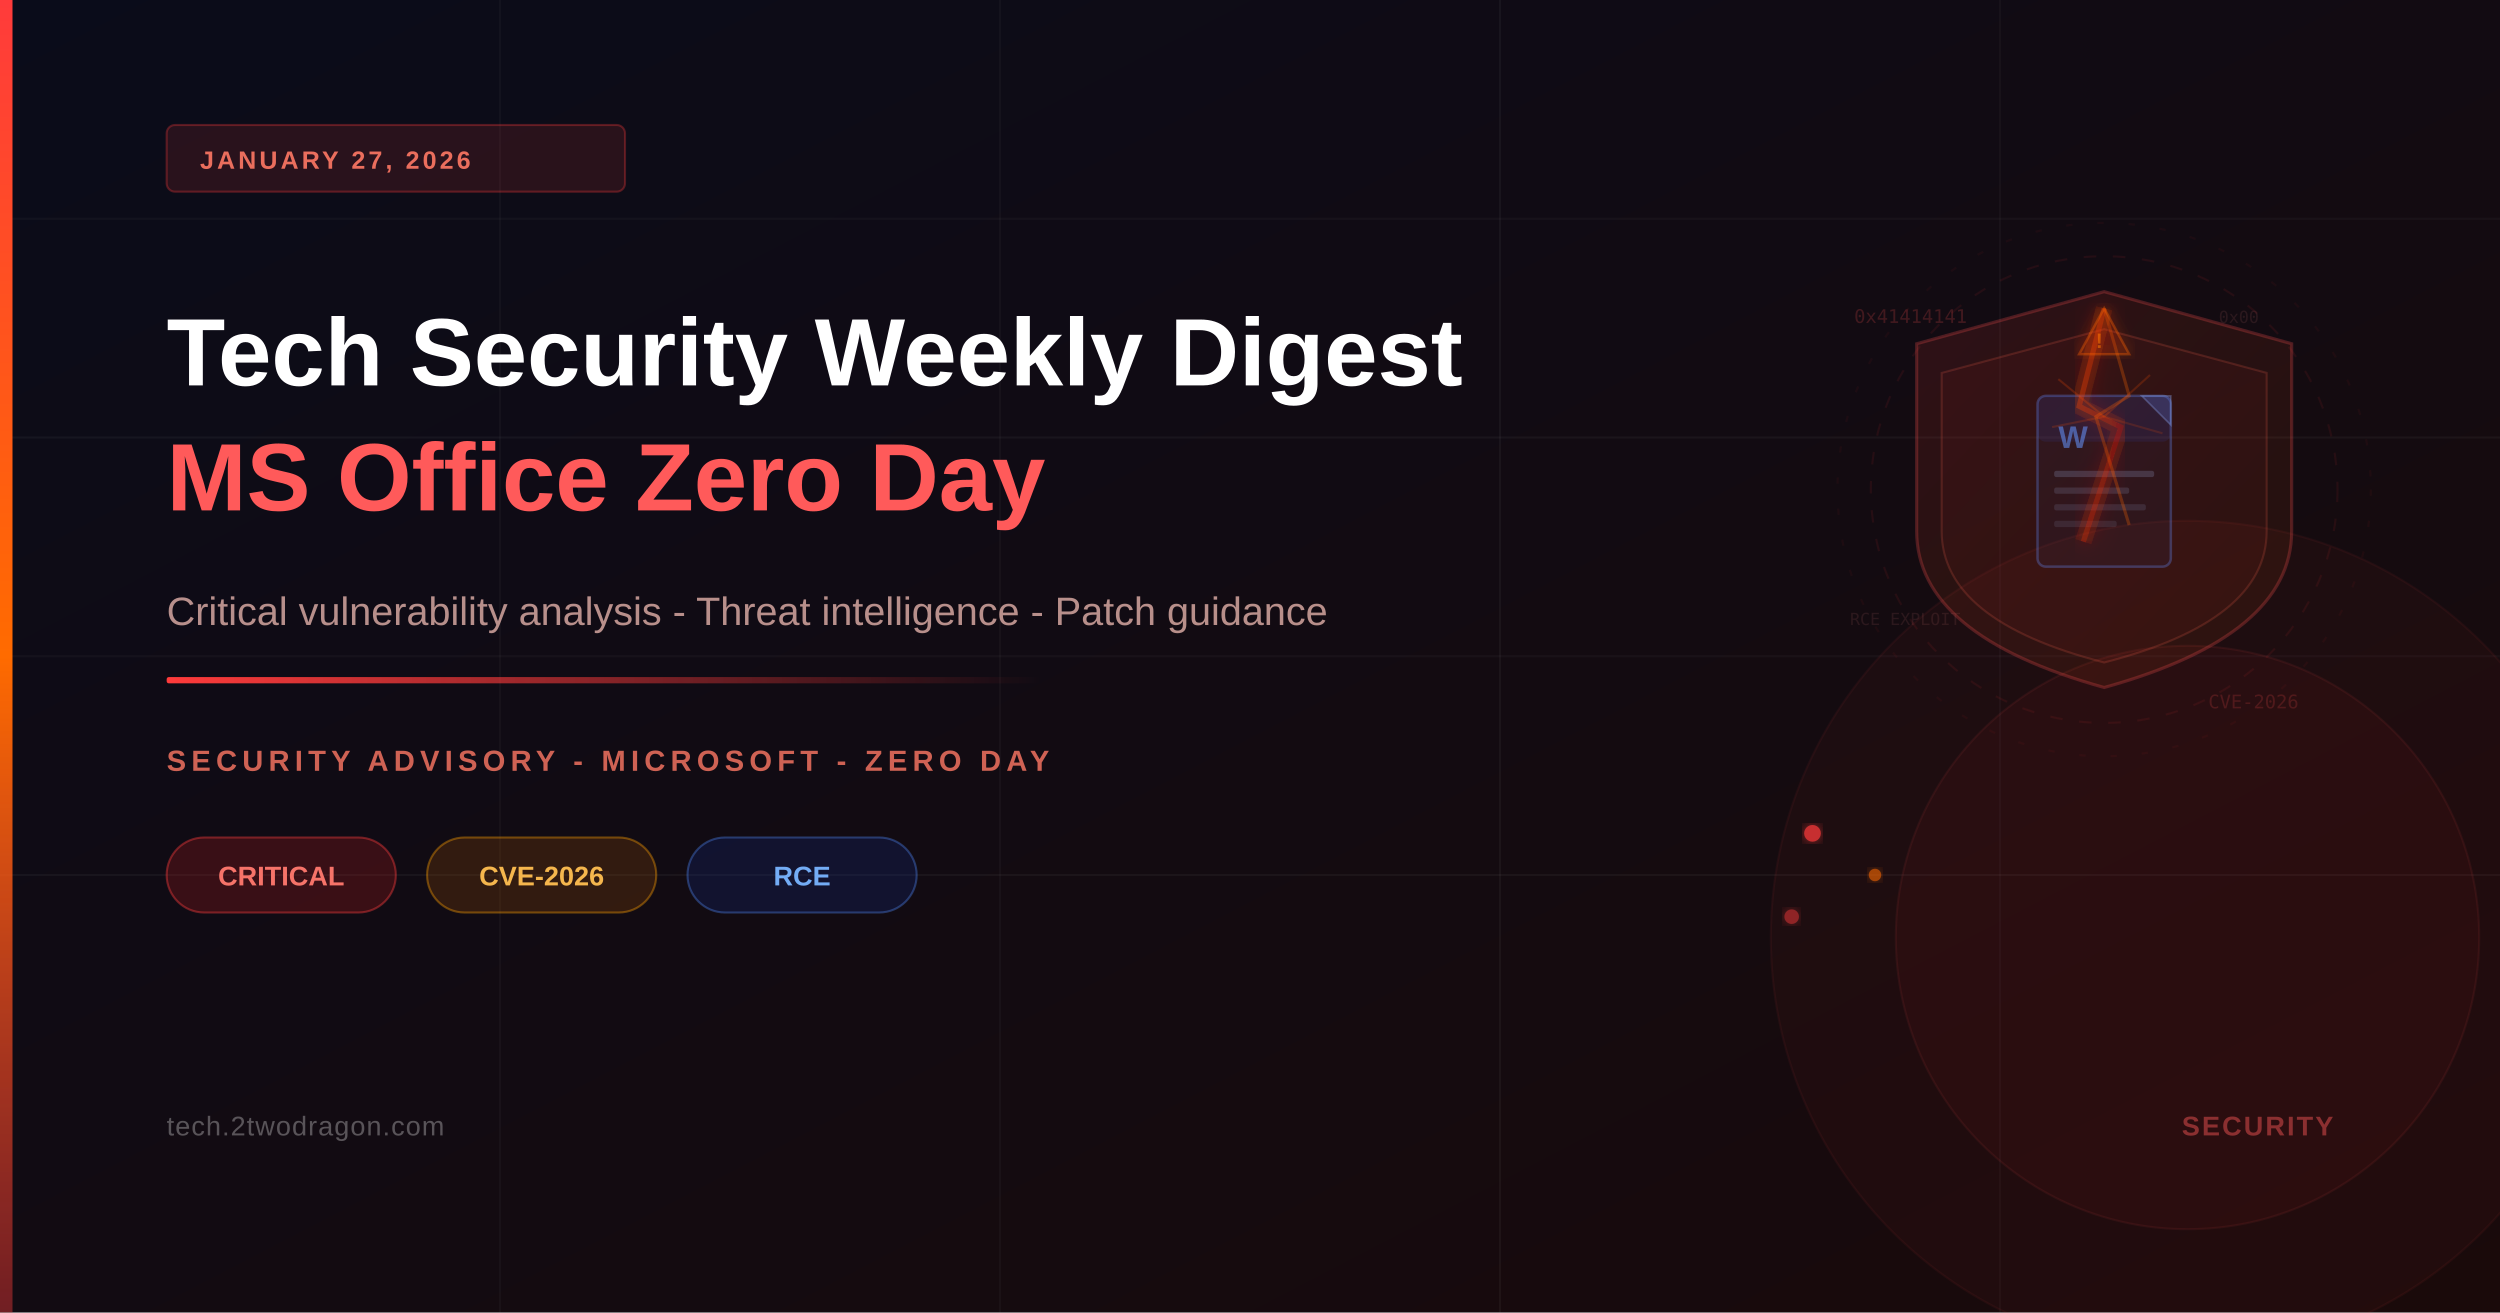
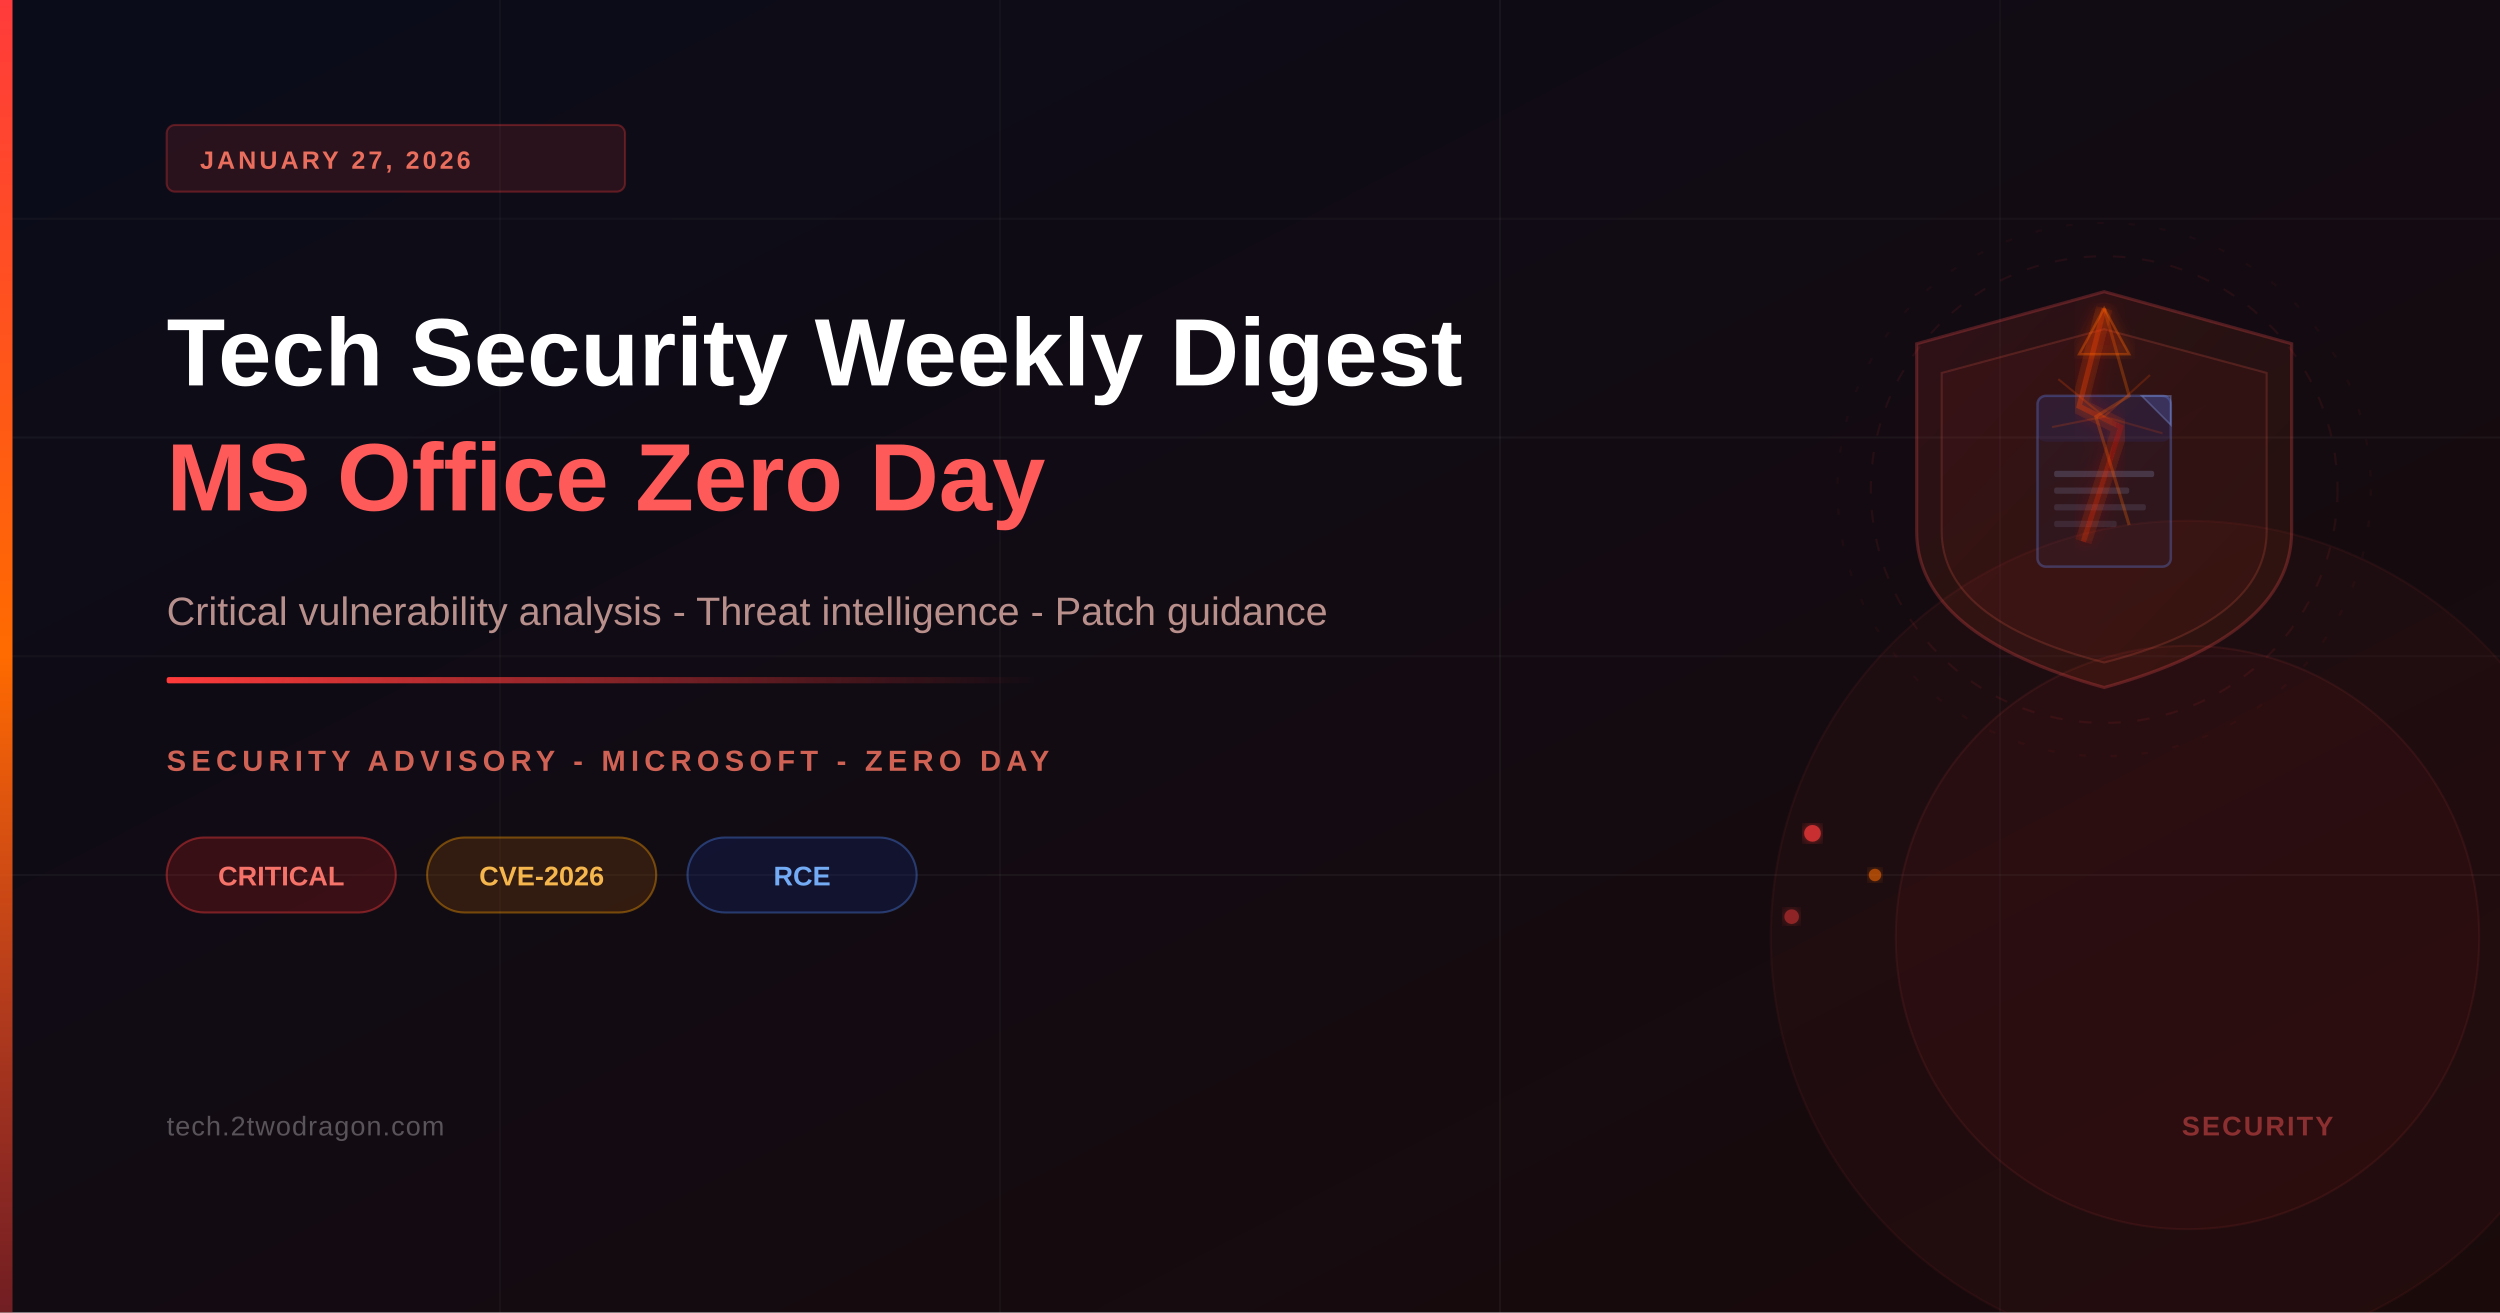
<svg xmlns="http://www.w3.org/2000/svg" viewBox="0 0 1200 630" width="1200" height="630">
  <defs>
    <linearGradient id="bgGrad" x1="0%" y1="0%" x2="100%" y2="100%">
      <stop offset="0%" style="stop-color:#0a0c1a;stop-opacity:1" />
      <stop offset="100%" style="stop-color:#1a0a0a;stop-opacity:1" />
    </linearGradient>
    <linearGradient id="accentBar" x1="0%" y1="0%" x2="0%" y2="100%">
      <stop offset="0%" style="stop-color:#ff3b3b;stop-opacity:1" />
      <stop offset="50%" style="stop-color:#ff6b00;stop-opacity:1" />
      <stop offset="100%" style="stop-color:#ff3b3b;stop-opacity:0.4" />
    </linearGradient>
    <linearGradient id="accentLine" x1="0%" y1="0%" x2="100%" y2="0%">
      <stop offset="0%" style="stop-color:#ff3b3b;stop-opacity:1" />
      <stop offset="100%" style="stop-color:#ff3b3b;stop-opacity:0" />
    </linearGradient>
    <linearGradient id="shieldGrad" x1="0%" y1="0%" x2="100%" y2="100%">
      <stop offset="0%" style="stop-color:#ff3b3b;stop-opacity:0.12" />
      <stop offset="100%" style="stop-color:#ff6b00;stop-opacity:0.06" />
    </linearGradient>
    <linearGradient id="crackGrad" x1="0%" y1="0%" x2="100%" y2="100%">
      <stop offset="0%" style="stop-color:#ff5500;stop-opacity:0.35" />
      <stop offset="100%" style="stop-color:#ff0000;stop-opacity:0.15" />
    </linearGradient>
    <filter id="glow">
      <feGaussianBlur stdDeviation="3" result="coloredBlur" />
      <feMerge>
        <feMergeNode in="coloredBlur" />
        <feMergeNode in="SourceGraphic" />
      </feMerge>
    </filter>
    <filter id="softGlow">
      <feGaussianBlur stdDeviation="6" result="coloredBlur" />
      <feMerge>
        <feMergeNode in="coloredBlur" />
        <feMergeNode in="SourceGraphic" />
      </feMerge>
    </filter>
  </defs>
  <rect width="1200" height="630" fill="url(#bgGrad)" />
  <line x1="0" y1="105" x2="1200" y2="105" stroke="rgba(255,255,255,0.03)" stroke-width="1" />
  <line x1="0" y1="210" x2="1200" y2="210" stroke="rgba(255,255,255,0.04)" stroke-width="1" />
  <line x1="0" y1="315" x2="1200" y2="315" stroke="rgba(255,255,255,0.03)" stroke-width="1" />
  <line x1="0" y1="420" x2="1200" y2="420" stroke="rgba(255,255,255,0.04)" stroke-width="1" />
  <line x1="240" y1="0" x2="240" y2="630" stroke="rgba(255,255,255,0.03)" stroke-width="1" />
  <line x1="480" y1="0" x2="480" y2="630" stroke="rgba(255,255,255,0.03)" stroke-width="1" />
  <line x1="720" y1="0" x2="720" y2="630" stroke="rgba(255,255,255,0.04)" stroke-width="1" />
  <line x1="960" y1="0" x2="960" y2="630" stroke="rgba(255,255,255,0.03)" stroke-width="1" />
  <circle cx="1050" cy="450" r="200" fill="rgba(255,50,50,0.04)" stroke="rgba(255,80,80,0.06)" stroke-width="1" />
  <circle cx="1050" cy="450" r="140" fill="rgba(255,50,50,0.05)" stroke="rgba(255,80,80,0.08)" stroke-width="1" />
  <path d="M1010,140 L1100,165 L1100,255 Q1100,305 1010,330 Q920,305 920,255 L920,165 Z" fill="url(#shieldGrad)" stroke="rgba(255,80,80,0.25)" stroke-width="1.5" />
  <path d="M1010,158 L1088,179 L1088,255 Q1088,298 1010,318 Q932,298 932,255 L932,179 Z" fill="rgba(180,30,30,0.07)" stroke="rgba(255,100,80,0.18)" stroke-width="1" />
  <rect x="978" y="190" width="64" height="82" rx="4" fill="rgba(30,60,120,0.10)" stroke="rgba(100,140,255,0.30)" stroke-width="1.2" />
  <rect x="978" y="190" width="64" height="22" rx="4" fill="rgba(50,80,200,0.12)" stroke="rgba(100,140,255,0.22)" stroke-width="0" />
  <polygon points="1028,190 1042,190 1042,204" fill="rgba(100,140,255,0.20)" stroke="rgba(150,180,255,0.30)" stroke-width="0.8" />
  <rect x="986" y="226" width="48" height="3" rx="1" fill="rgba(180,200,255,0.18)" />
  <rect x="986" y="234" width="36" height="3" rx="1" fill="rgba(180,200,255,0.14)" />
  <rect x="986" y="242" width="44" height="3" rx="1" fill="rgba(180,200,255,0.12)" />
  <rect x="986" y="250" width="30" height="3" rx="1" fill="rgba(180,200,255,0.10)" />
-   <text x="988" y="215" font-family="Arial, sans-serif" font-weight="900" font-size="15" fill="rgba(100,150,255,0.55)">W</text>
  <path d="M1010,148 L998,195 L1018,205 L1000,260" fill="none" stroke="url(#crackGrad)" stroke-width="2.5" filter="url(#glow)" />
  <path d="M1010,148 L1022,190 L1006,200 L1022,252" fill="none" stroke="rgba(255,100,0,0.28)" stroke-width="1.5" />
  <path d="M1010,148 L998,195 L1018,205 L1000,260" fill="none" stroke="rgba(255,60,0,0.12)" stroke-width="8" filter="url(#softGlow)" />
  <line x1="1010" y1="200" x2="988" y2="182" stroke="rgba(255,80,0,0.22)" stroke-width="1" />
  <line x1="1010" y1="200" x2="985" y2="205" stroke="rgba(255,80,0,0.18)" stroke-width="1" />
  <line x1="1010" y1="200" x2="1032" y2="180" stroke="rgba(255,80,0,0.20)" stroke-width="1" />
  <line x1="1010" y1="200" x2="1038" y2="208" stroke="rgba(255,80,0,0.16)" stroke-width="1" />
-   <text x="890" y="155" font-family="monospace" font-size="9" fill="rgba(255,80,80,0.20)">0x41414141</text>
-   <text x="1060" y="340" font-family="monospace" font-size="9" fill="rgba(255,80,80,0.18)">CVE-2026</text>
-   <text x="888" y="300" font-family="monospace" font-size="8" fill="rgba(180,100,100,0.15)">RCE EXPLOIT</text>
-   <text x="1065" y="155" font-family="monospace" font-size="8" fill="rgba(180,100,100,0.15)">0x00</text>
  <polygon points="1010,148 998,170 1022,170" fill="rgba(255,60,0,0.10)" stroke="rgba(255,100,0,0.35)" stroke-width="1.2" filter="url(#glow)" />
-   <text x="1006" y="167" font-family="Arial" font-weight="900" font-size="10" fill="rgba(255,120,0,0.55)">!</text>
  <circle cx="1010" cy="235" r="112" fill="none" stroke="rgba(255,50,50,0.08)" stroke-width="1" stroke-dasharray="6,8" />
  <circle cx="1010" cy="235" r="128" fill="none" stroke="rgba(255,50,50,0.05)" stroke-width="1" stroke-dasharray="3,12" />
  <circle cx="870" cy="400" r="4" fill="#ff3b3b" opacity="0.75" filter="url(#glow)" />
  <circle cx="900" cy="420" r="3" fill="#ff6b00" opacity="0.60" filter="url(#glow)" />
  <circle cx="860" cy="440" r="3.5" fill="#ff3b3b" opacity="0.50" filter="url(#glow)" />
  <rect x="0" y="0" width="6" height="630" fill="url(#accentBar)" />
  <rect x="80" y="60" width="220" height="32" rx="4" fill="rgba(255,59,59,0.12)" stroke="rgba(255,59,59,0.30)" stroke-width="1" />
  <text x="96" y="81" font-family="Arial, sans-serif" font-size="12" font-weight="600" fill="rgba(255,120,100,0.90)" letter-spacing="1.5">JANUARY 27, 2026</text>
  <text x="80" y="185" font-family="Arial, sans-serif" font-size="46" font-weight="700" fill="white">Tech Security Weekly Digest</text>
  <text x="80" y="245" font-family="Arial, sans-serif" font-size="46" font-weight="700" fill="#ff5a5a">MS Office Zero Day</text>
  <text x="80" y="300" font-family="Arial, sans-serif" font-size="19" fill="rgba(255,200,190,0.70)">Critical vulnerability analysis - Threat intelligence - Patch guidance</text>
  <rect x="80" y="325" width="420" height="3" rx="1" fill="url(#accentLine)" />
  <text x="80" y="370" font-family="Arial, sans-serif" font-size="14" font-weight="600" fill="rgba(255,120,100,0.80)" letter-spacing="2.5">SECURITY ADVISORY - MICROSOFT - ZERO DAY</text>
  <rect x="80" y="402" width="110" height="36" rx="18" fill="rgba(220,30,30,0.20)" stroke="rgba(255,60,60,0.40)" stroke-width="1" />
  <text x="135" y="425" font-family="Arial, sans-serif" font-size="13" font-weight="600" fill="rgba(255,120,110,0.95)" text-anchor="middle">CRITICAL</text>
  <rect x="205" y="402" width="110" height="36" rx="18" fill="rgba(200,100,0,0.18)" stroke="rgba(255,160,0,0.38)" stroke-width="1" />
  <text x="260" y="425" font-family="Arial, sans-serif" font-size="13" font-weight="600" fill="rgba(255,190,80,0.95)" text-anchor="middle">CVE-2026</text>
  <rect x="330" y="402" width="110" height="36" rx="18" fill="rgba(20,60,180,0.18)" stroke="rgba(80,140,255,0.35)" stroke-width="1" />
  <text x="385" y="425" font-family="Arial, sans-serif" font-size="13" font-weight="600" fill="rgba(120,180,255,0.95)" text-anchor="middle">RCE</text>
  <text x="80" y="545" font-family="Arial, sans-serif" font-size="13" fill="rgba(255,255,255,0.30)" letter-spacing="0.5">tech.2twodragon.com</text>
  <text x="1120" y="545" font-family="Arial, sans-serif" font-size="13" font-weight="600" fill="rgba(255,90,90,0.45)" text-anchor="end" letter-spacing="1">SECURITY</text>
</svg>
